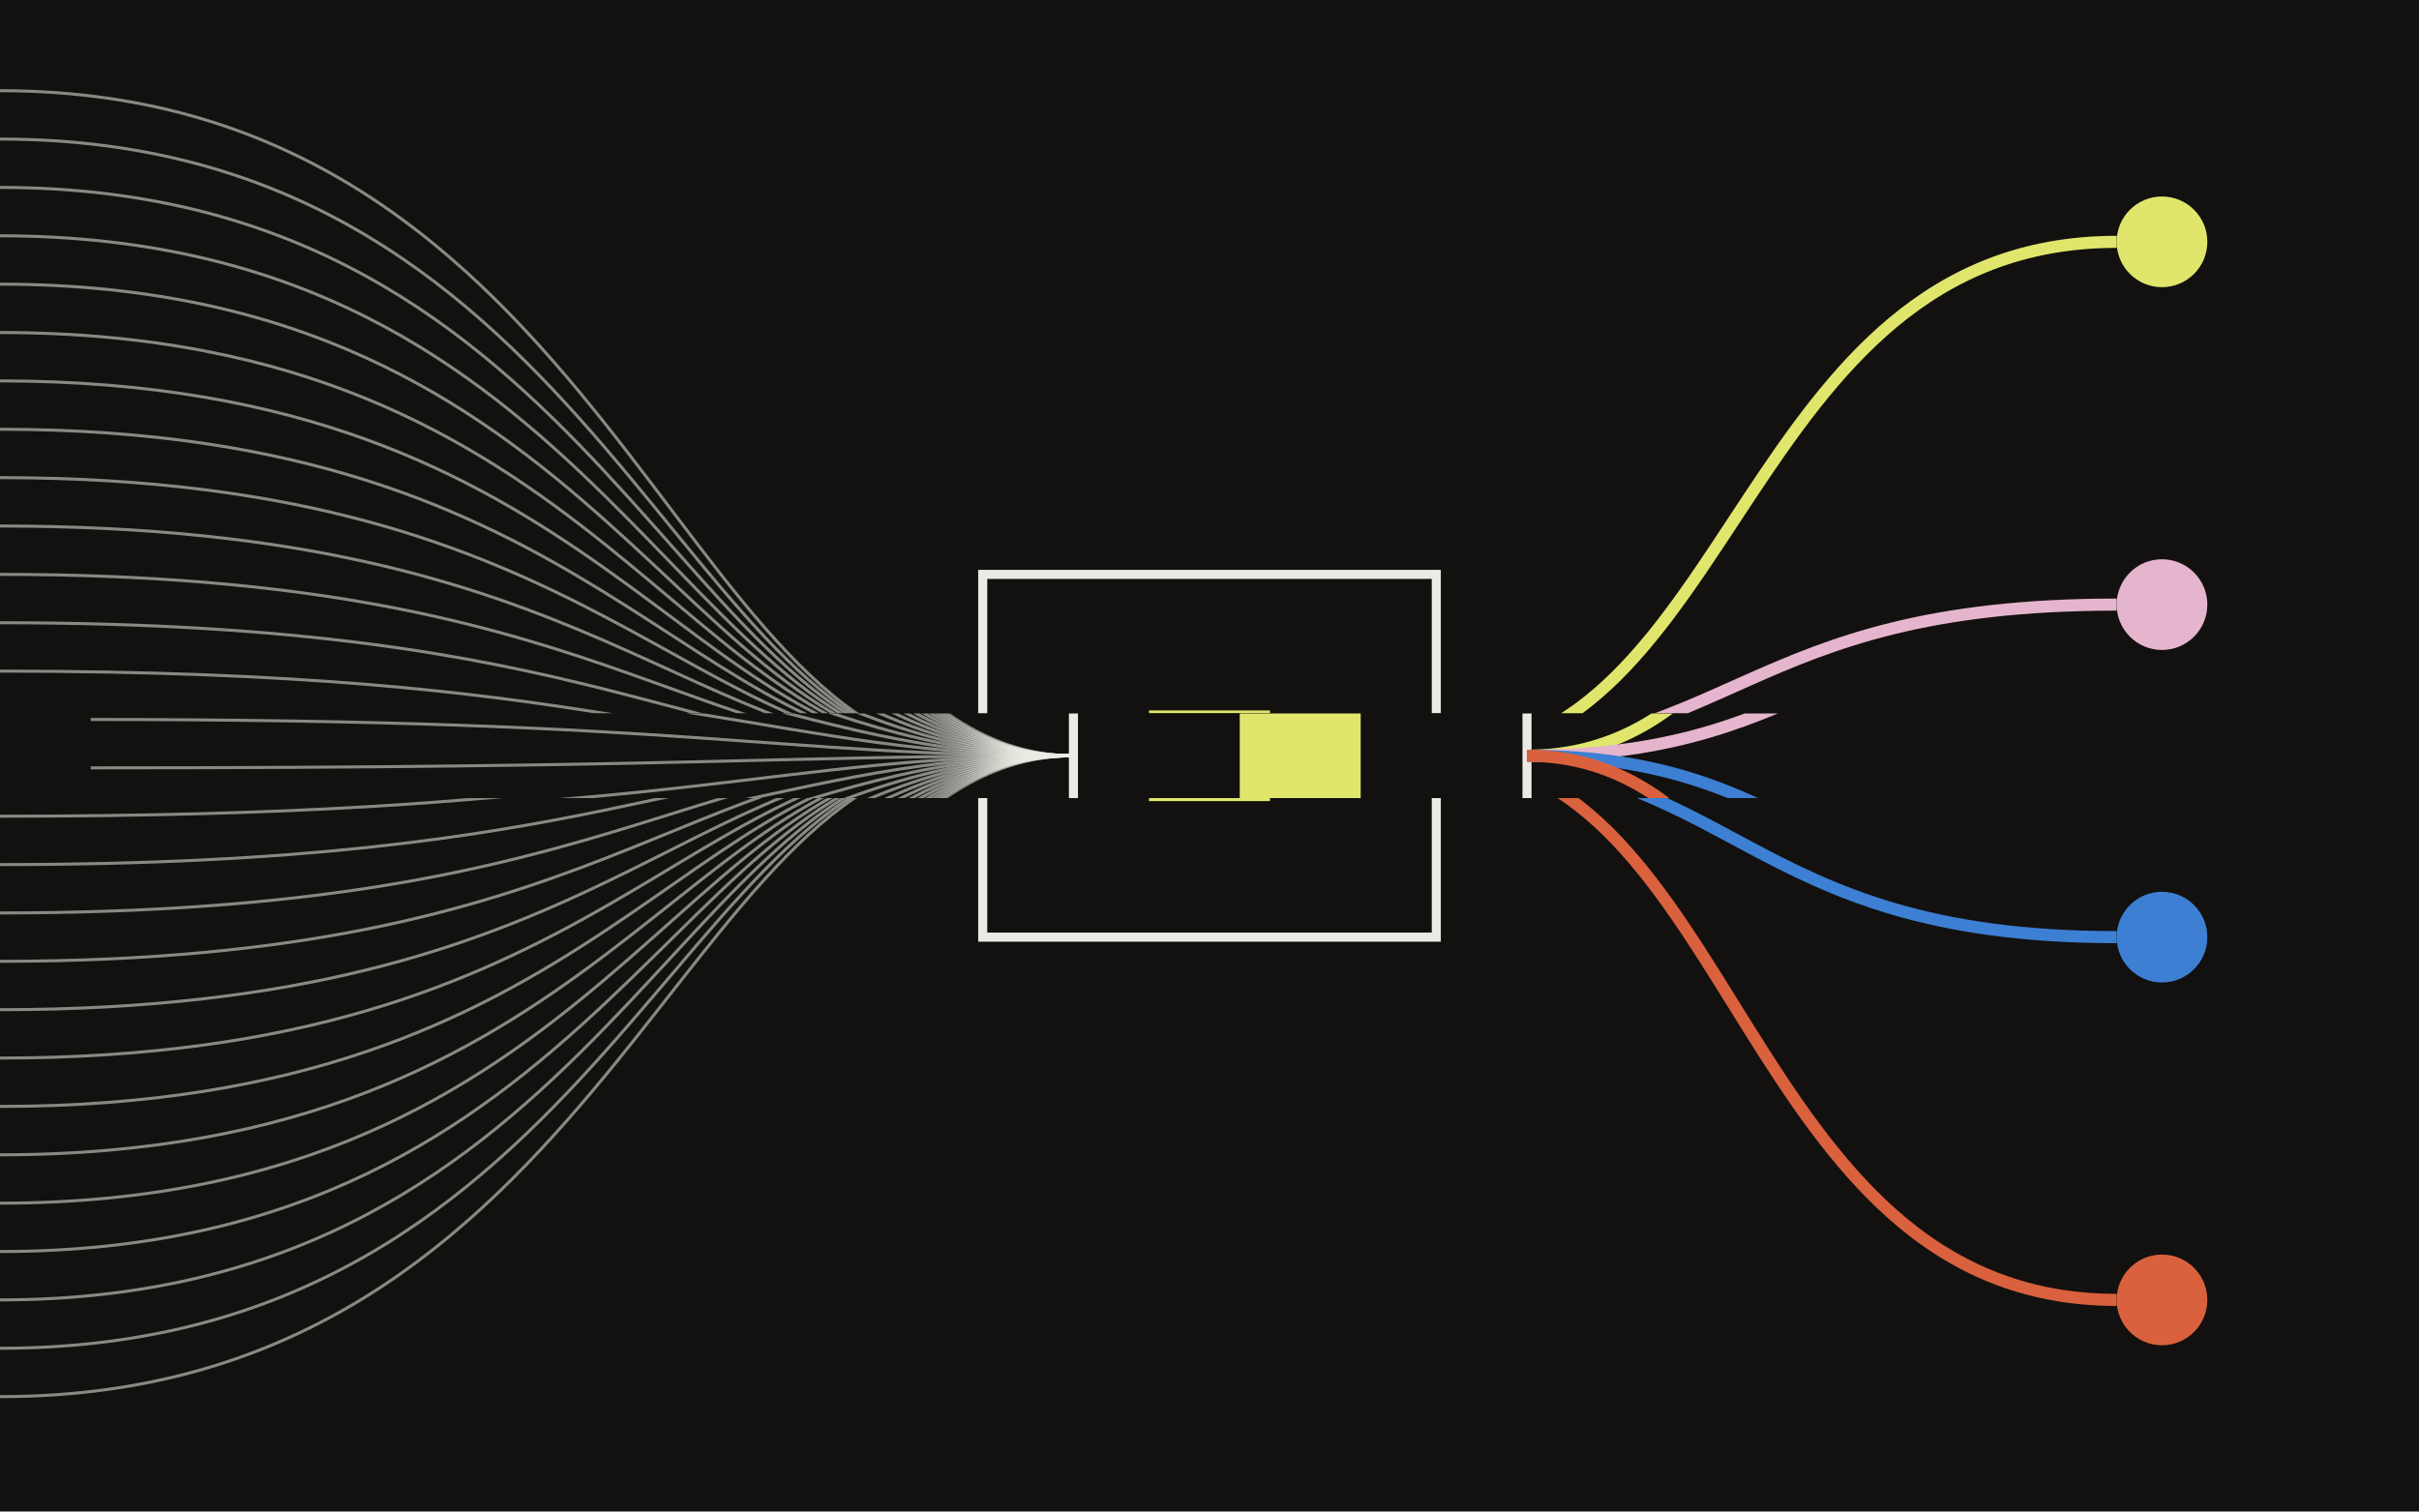
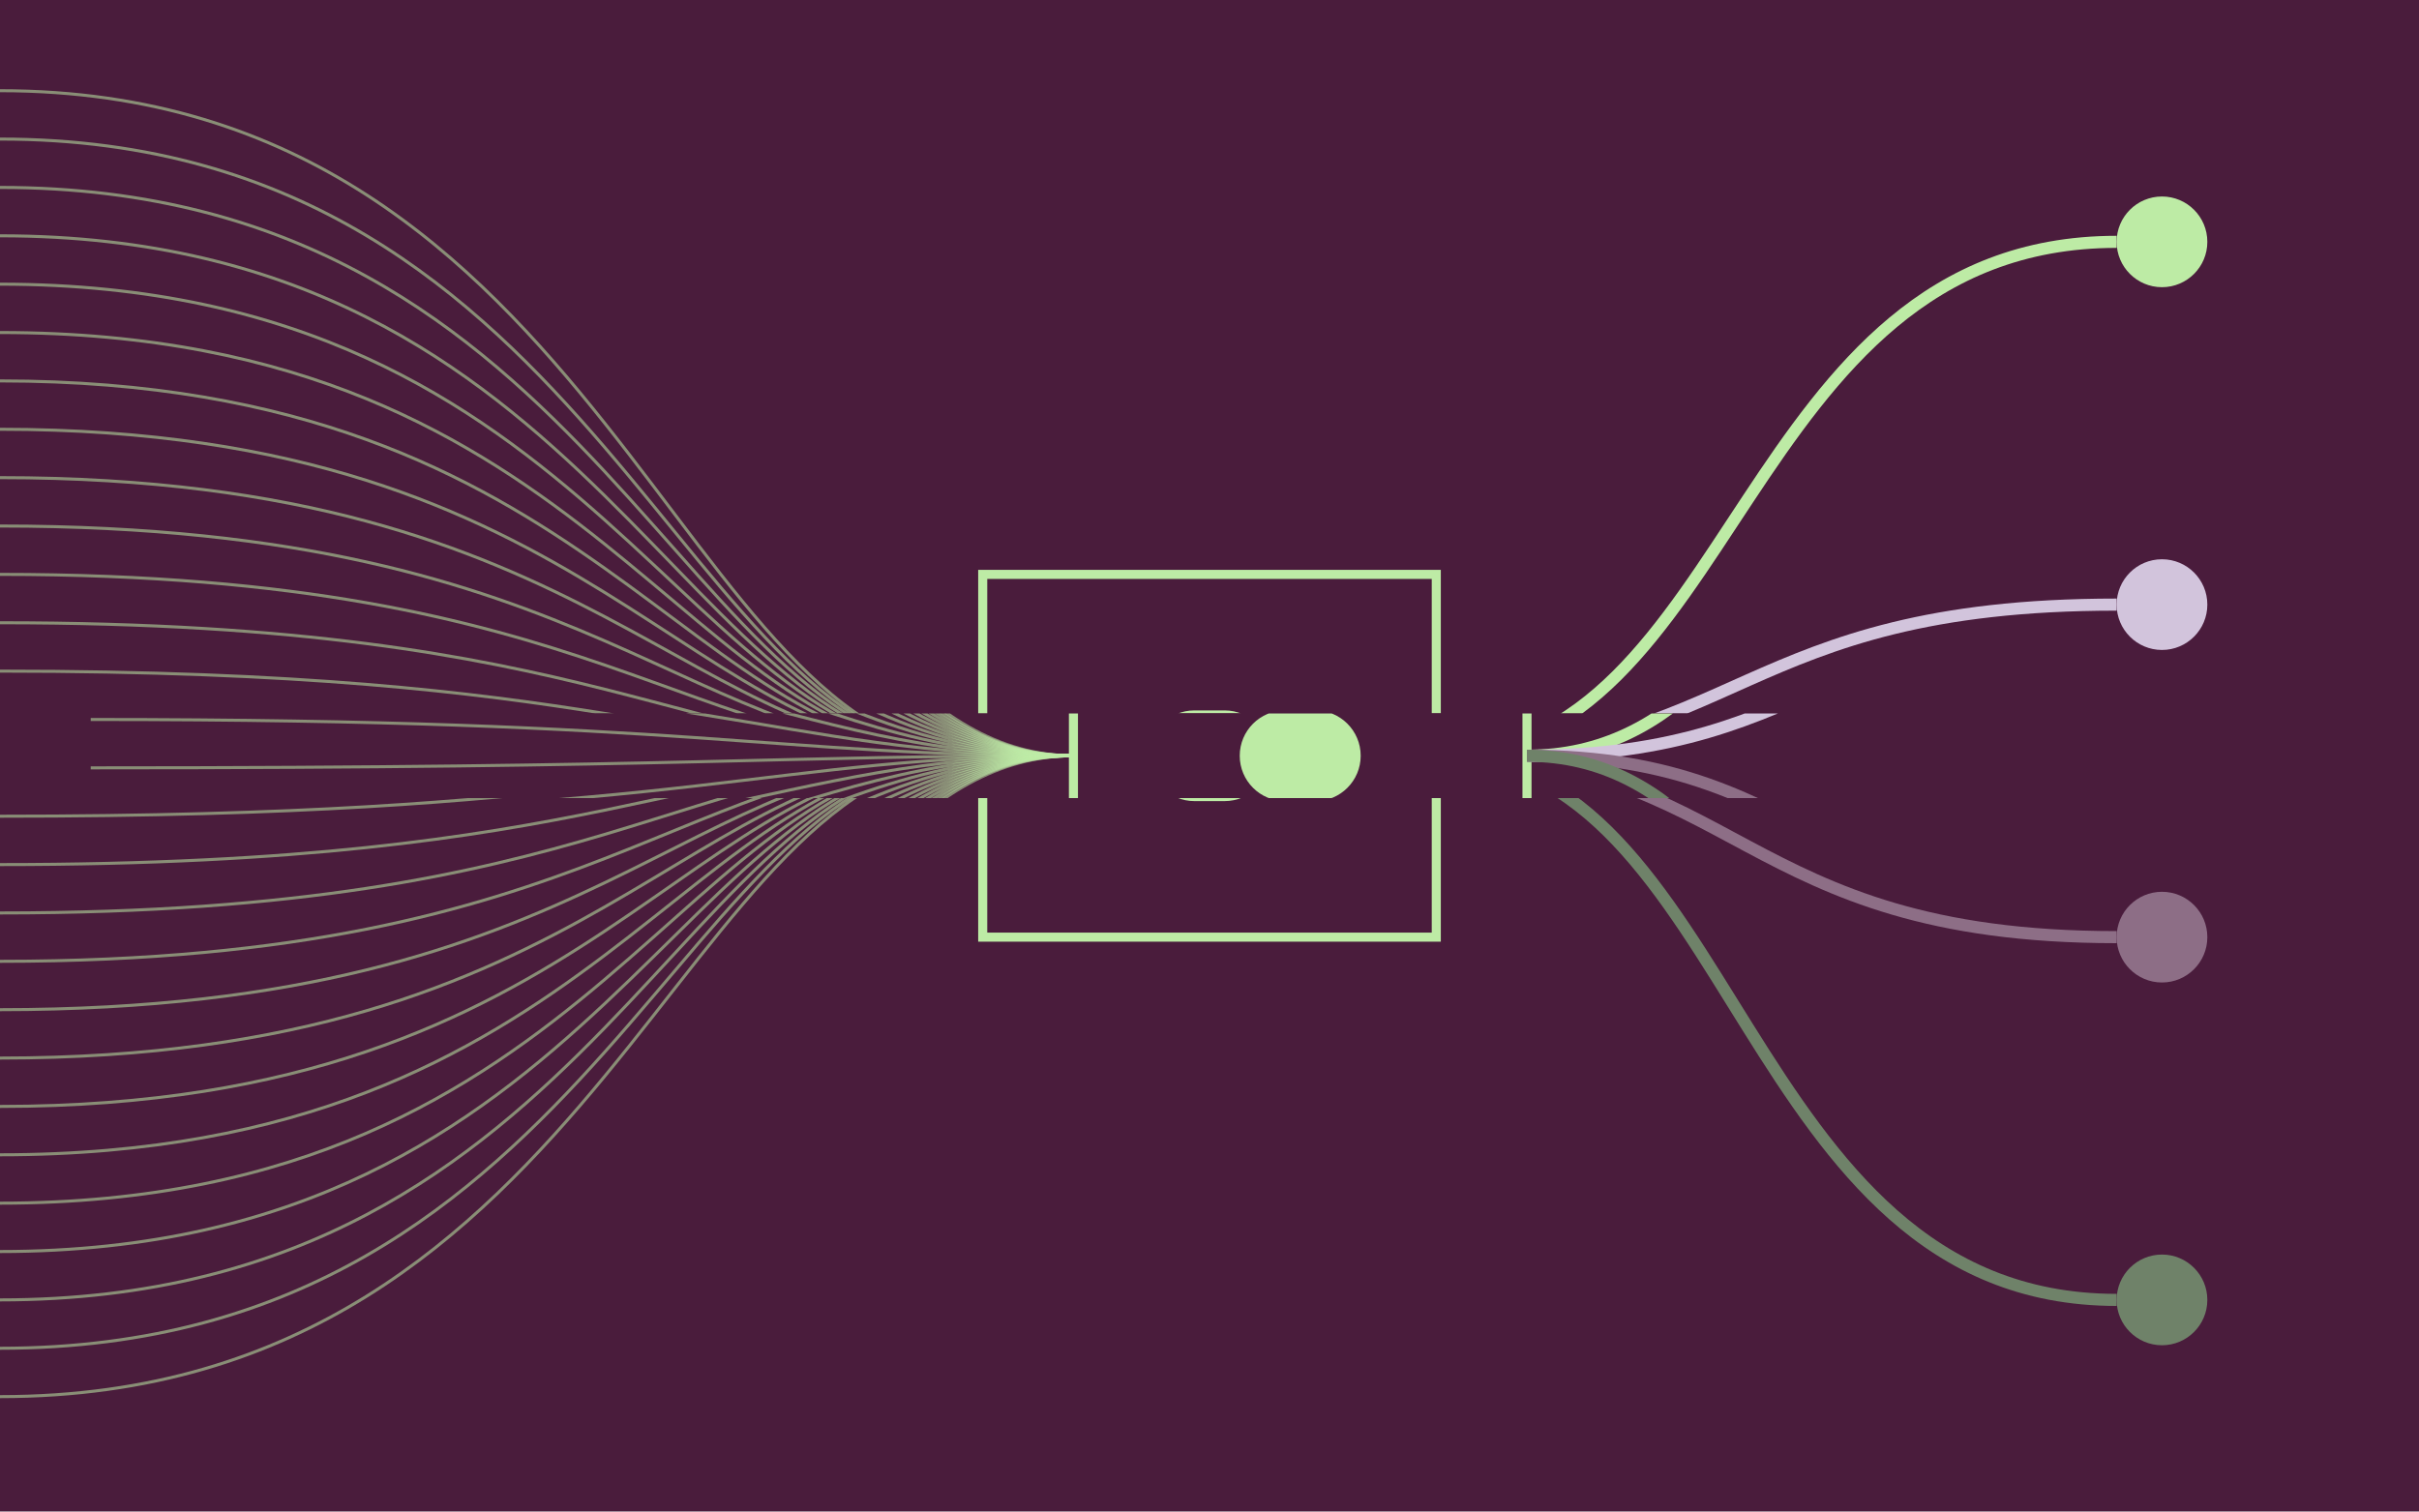
<svg xmlns="http://www.w3.org/2000/svg" viewBox="0 0 1600 1000" width="1600" height="1000">
  <defs>
    <clipPath id="t">
      <rect width="1600" height="472" />
    </clipPath>
    <clipPath id="b">
      <rect y="528" width="1600" height="1000" />
    </clipPath>
    <clipPath id="m">
      <rect y="472" width="1600" height="56" />
    </clipPath>
    <g id="art">
-       <path d="M0 60 C 400 60, 450 500, 650 500" fill="none" stroke="#ebeae4" stroke-opacity=".55" stroke-width="2" />
-       <path d="M0 92 C 400 92, 450 500, 650 500" fill="none" stroke="#ebeae4" stroke-opacity=".55" stroke-width="2" />
-       <path d="M0 124 C 400 124, 450 500, 650 500" fill="none" stroke="#ebeae4" stroke-opacity=".55" stroke-width="2" />
-       <path d="M0 156 C 400 156, 450 500, 650 500" fill="none" stroke="#ebeae4" stroke-opacity=".55" stroke-width="2" />
-       <path d="M0 188 C 400 188, 450 500, 650 500" fill="none" stroke="#ebeae4" stroke-opacity=".55" stroke-width="2" />
-       <path d="M0 220 C 400 220, 450 500, 650 500" fill="none" stroke="#ebeae4" stroke-opacity=".55" stroke-width="2" />
-       <path d="M0 252 C 400 252, 450 500, 650 500" fill="none" stroke="#ebeae4" stroke-opacity=".55" stroke-width="2" />
-       <path d="M0 284 C 400 284, 450 500, 650 500" fill="none" stroke="#ebeae4" stroke-opacity=".55" stroke-width="2" />
-       <path d="M0 316 C 400 316, 450 500, 650 500" fill="none" stroke="#ebeae4" stroke-opacity=".55" stroke-width="2" />
-       <path d="M0 348 C 400 348, 450 500, 650 500" fill="none" stroke="#ebeae4" stroke-opacity=".55" stroke-width="2" />
-       <path d="M0 380 C 400 380, 450 500, 650 500" fill="none" stroke="#ebeae4" stroke-opacity=".55" stroke-width="2" />
-       <path d="M0 412 C 400 412, 450 500, 650 500" fill="none" stroke="#ebeae4" stroke-opacity=".55" stroke-width="2" />
-       <path d="M0 444 C 400 444, 450 500, 650 500" fill="none" stroke="#ebeae4" stroke-opacity=".55" stroke-width="2" />
-       <path d="M0 476 C 400 476, 450 500, 650 500" fill="none" stroke="#ebeae4" stroke-opacity=".55" stroke-width="2" />
-       <path d="M0 508 C 400 508, 450 500, 650 500" fill="none" stroke="#ebeae4" stroke-opacity=".55" stroke-width="2" />
-       <path d="M0 540 C 400 540, 450 500, 650 500" fill="none" stroke="#ebeae4" stroke-opacity=".55" stroke-width="2" />
-       <path d="M0 572 C 400 572, 450 500, 650 500" fill="none" stroke="#ebeae4" stroke-opacity=".55" stroke-width="2" />
-       <path d="M0 604 C 400 604, 450 500, 650 500" fill="none" stroke="#ebeae4" stroke-opacity=".55" stroke-width="2" />
-       <path d="M0 636 C 400 636, 450 500, 650 500" fill="none" stroke="#ebeae4" stroke-opacity=".55" stroke-width="2" />
-       <path d="M0 668 C 400 668, 450 500, 650 500" fill="none" stroke="#ebeae4" stroke-opacity=".55" stroke-width="2" />
-       <path d="M0 700 C 400 700, 450 500, 650 500" fill="none" stroke="#ebeae4" stroke-opacity=".55" stroke-width="2" />
-       <path d="M0 732 C 400 732, 450 500, 650 500" fill="none" stroke="#ebeae4" stroke-opacity=".55" stroke-width="2" />
-       <path d="M0 764 C 400 764, 450 500, 650 500" fill="none" stroke="#ebeae4" stroke-opacity=".55" stroke-width="2" />
-       <path d="M0 796 C 400 796, 450 500, 650 500" fill="none" stroke="#ebeae4" stroke-opacity=".55" stroke-width="2" />
-       <path d="M0 828 C 400 828, 450 500, 650 500" fill="none" stroke="#ebeae4" stroke-opacity=".55" stroke-width="2" />
-       <path d="M0 860 C 400 860, 450 500, 650 500" fill="none" stroke="#ebeae4" stroke-opacity=".55" stroke-width="2" />
-       <path d="M0 892 C 400 892, 450 500, 650 500" fill="none" stroke="#ebeae4" stroke-opacity=".55" stroke-width="2" />
-       <path d="M0 924 C 400 924, 450 500, 650 500" fill="none" stroke="#ebeae4" stroke-opacity=".55" stroke-width="2" />
-       <rect x="650" y="380" width="300" height="240" fill="#121110" stroke="#ebeae4" stroke-width="6" />
-       <rect x="760" y="470" width="80" height="60" fill="#e0e66b" />
-       <path d="M950 500 C 1150 500, 1150 160, 1400 160" fill="none" stroke="#e0e66b" stroke-width="8" />
-       <circle cx="1430" cy="160" r="30" fill="#e0e66b" />
-       <path d="M950 500 C 1150 500, 1150 400, 1400 400" fill="none" stroke="#e5b5cd" stroke-width="8" />
-       <circle cx="1430" cy="400" r="30" fill="#e5b5cd" />
-       <path d="M950 500 C 1150 500, 1150 620, 1400 620" fill="none" stroke="#3d7fd3" stroke-width="8" />
-       <circle cx="1430" cy="620" r="30" fill="#3d7fd3" />
-       <path d="M950 500 C 1150 500, 1150 860, 1400 860" fill="none" stroke="#da613d" stroke-width="8" />
-       <circle cx="1430" cy="860" r="30" fill="#da613d" />
+       <path d="M0 60 C 400 60, 450 500, 650 500" fill="none" stroke="#bdeba5" stroke-opacity=".55" stroke-width="2" />
+       <path d="M0 92 C 400 92, 450 500, 650 500" fill="none" stroke="#bdeba5" stroke-opacity=".55" stroke-width="2" />
+       <path d="M0 124 C 400 124, 450 500, 650 500" fill="none" stroke="#bdeba5" stroke-opacity=".55" stroke-width="2" />
+       <path d="M0 156 C 400 156, 450 500, 650 500" fill="none" stroke="#bdeba5" stroke-opacity=".55" stroke-width="2" />
+       <path d="M0 188 C 400 188, 450 500, 650 500" fill="none" stroke="#bdeba5" stroke-opacity=".55" stroke-width="2" />
+       <path d="M0 220 C 400 220, 450 500, 650 500" fill="none" stroke="#bdeba5" stroke-opacity=".55" stroke-width="2" />
+       <path d="M0 252 C 400 252, 450 500, 650 500" fill="none" stroke="#bdeba5" stroke-opacity=".55" stroke-width="2" />
+       <path d="M0 284 C 400 284, 450 500, 650 500" fill="none" stroke="#bdeba5" stroke-opacity=".55" stroke-width="2" />
+       <path d="M0 316 C 400 316, 450 500, 650 500" fill="none" stroke="#bdeba5" stroke-opacity=".55" stroke-width="2" />
+       <path d="M0 348 C 400 348, 450 500, 650 500" fill="none" stroke="#bdeba5" stroke-opacity=".55" stroke-width="2" />
+       <path d="M0 380 C 400 380, 450 500, 650 500" fill="none" stroke="#bdeba5" stroke-opacity=".55" stroke-width="2" />
+       <path d="M0 412 C 400 412, 450 500, 650 500" fill="none" stroke="#bdeba5" stroke-opacity=".55" stroke-width="2" />
+       <path d="M0 444 C 400 444, 450 500, 650 500" fill="none" stroke="#bdeba5" stroke-opacity=".55" stroke-width="2" />
+       <path d="M0 476 C 400 476, 450 500, 650 500" fill="none" stroke="#bdeba5" stroke-opacity=".55" stroke-width="2" />
+       <path d="M0 508 C 400 508, 450 500, 650 500" fill="none" stroke="#bdeba5" stroke-opacity=".55" stroke-width="2" />
+       <path d="M0 540 C 400 540, 450 500, 650 500" fill="none" stroke="#bdeba5" stroke-opacity=".55" stroke-width="2" />
+       <path d="M0 572 C 400 572, 450 500, 650 500" fill="none" stroke="#bdeba5" stroke-opacity=".55" stroke-width="2" />
+       <path d="M0 604 C 400 604, 450 500, 650 500" fill="none" stroke="#bdeba5" stroke-opacity=".55" stroke-width="2" />
+       <path d="M0 636 C 400 636, 450 500, 650 500" fill="none" stroke="#bdeba5" stroke-opacity=".55" stroke-width="2" />
+       <path d="M0 668 C 400 668, 450 500, 650 500" fill="none" stroke="#bdeba5" stroke-opacity=".55" stroke-width="2" />
+       <path d="M0 700 C 400 700, 450 500, 650 500" fill="none" stroke="#bdeba5" stroke-opacity=".55" stroke-width="2" />
+       <path d="M0 732 C 400 732, 450 500, 650 500" fill="none" stroke="#bdeba5" stroke-opacity=".55" stroke-width="2" />
+       <path d="M0 764 C 400 764, 450 500, 650 500" fill="none" stroke="#bdeba5" stroke-opacity=".55" stroke-width="2" />
+       <path d="M0 796 C 400 796, 450 500, 650 500" fill="none" stroke="#bdeba5" stroke-opacity=".55" stroke-width="2" />
+       <path d="M0 828 C 400 828, 450 500, 650 500" fill="none" stroke="#bdeba5" stroke-opacity=".55" stroke-width="2" />
+       <path d="M0 860 C 400 860, 450 500, 650 500" fill="none" stroke="#bdeba5" stroke-opacity=".55" stroke-width="2" />
+       <path d="M0 892 C 400 892, 450 500, 650 500" fill="none" stroke="#bdeba5" stroke-opacity=".55" stroke-width="2" />
+       <path d="M0 924 C 400 924, 450 500, 650 500" fill="none" stroke="#bdeba5" stroke-opacity=".55" stroke-width="2" />
+       <rect x="650" y="380" width="300" height="240" fill="#4a1c3c" stroke="#bdeba5" stroke-width="6" />
+       <rect x="760" y="470" width="80" height="60" rx="30" fill="#bdeba5" />
+       <path d="M950 500 C 1150 500, 1150 160, 1400 160" fill="none" stroke="#bdeba5" stroke-width="8" />
+       <circle cx="1430" cy="160" r="30" fill="#bdeba5" />
+       <path d="M950 500 C 1150 500, 1150 400, 1400 400" fill="none" stroke="#d2c4dc" stroke-width="8" />
+       <circle cx="1430" cy="400" r="30" fill="#d2c4dc" />
+       <path d="M950 500 C 1150 500, 1150 620, 1400 620" fill="none" stroke="#8d6e86" stroke-width="8" />
+       <circle cx="1430" cy="620" r="30" fill="#8d6e86" />
+       <path d="M950 500 C 1150 500, 1150 860, 1400 860" fill="none" stroke="#6f8269" stroke-width="8" />
+       <circle cx="1430" cy="860" r="30" fill="#6f8269" />
    </g>
  </defs>
-   <rect width="1600" height="1000" fill="#121110" />
+   <rect width="1600" height="1000" fill="#4a1c3c" />
  <use href="#art" clip-path="url(#t)" />
  <use href="#art" clip-path="url(#b)" />
-   <rect y="472" width="1600" height="56" fill="#121110" />
+   <rect y="472" width="1600" height="56" fill="#4a1c3c" />
  <g transform="translate(60 0)">
    <use href="#art" clip-path="url(#m)" />
  </g>
</svg>
